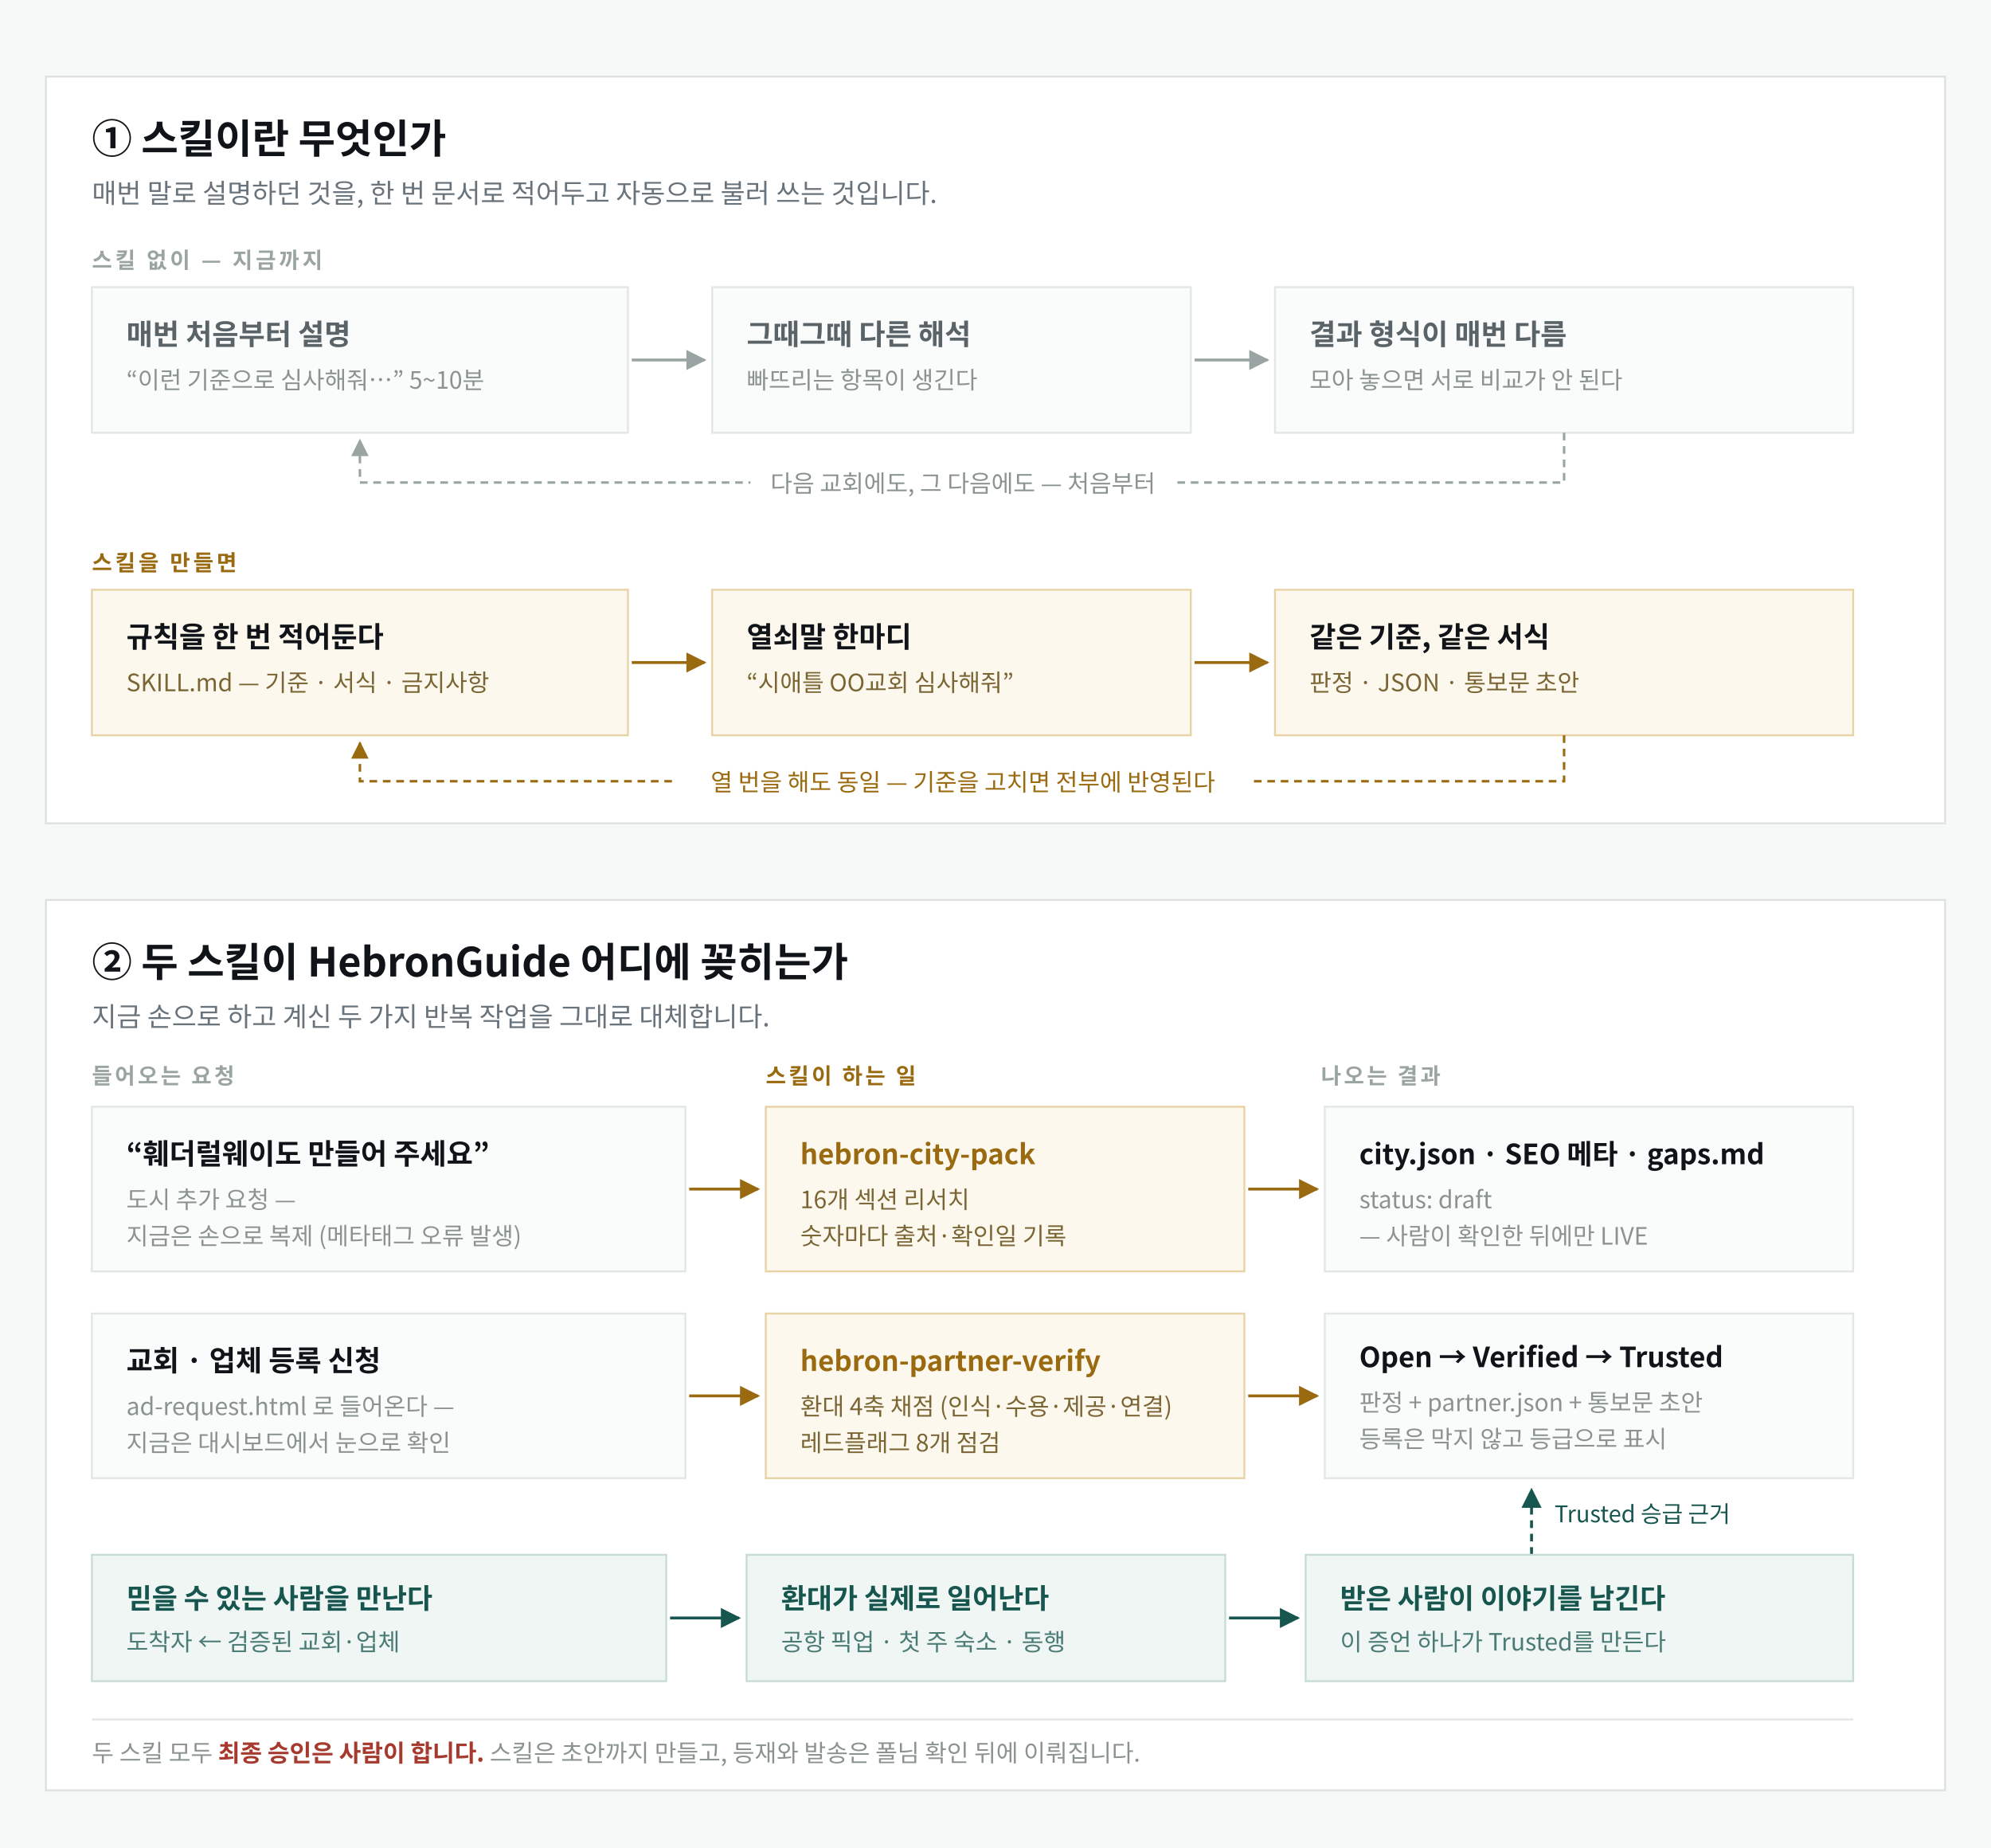
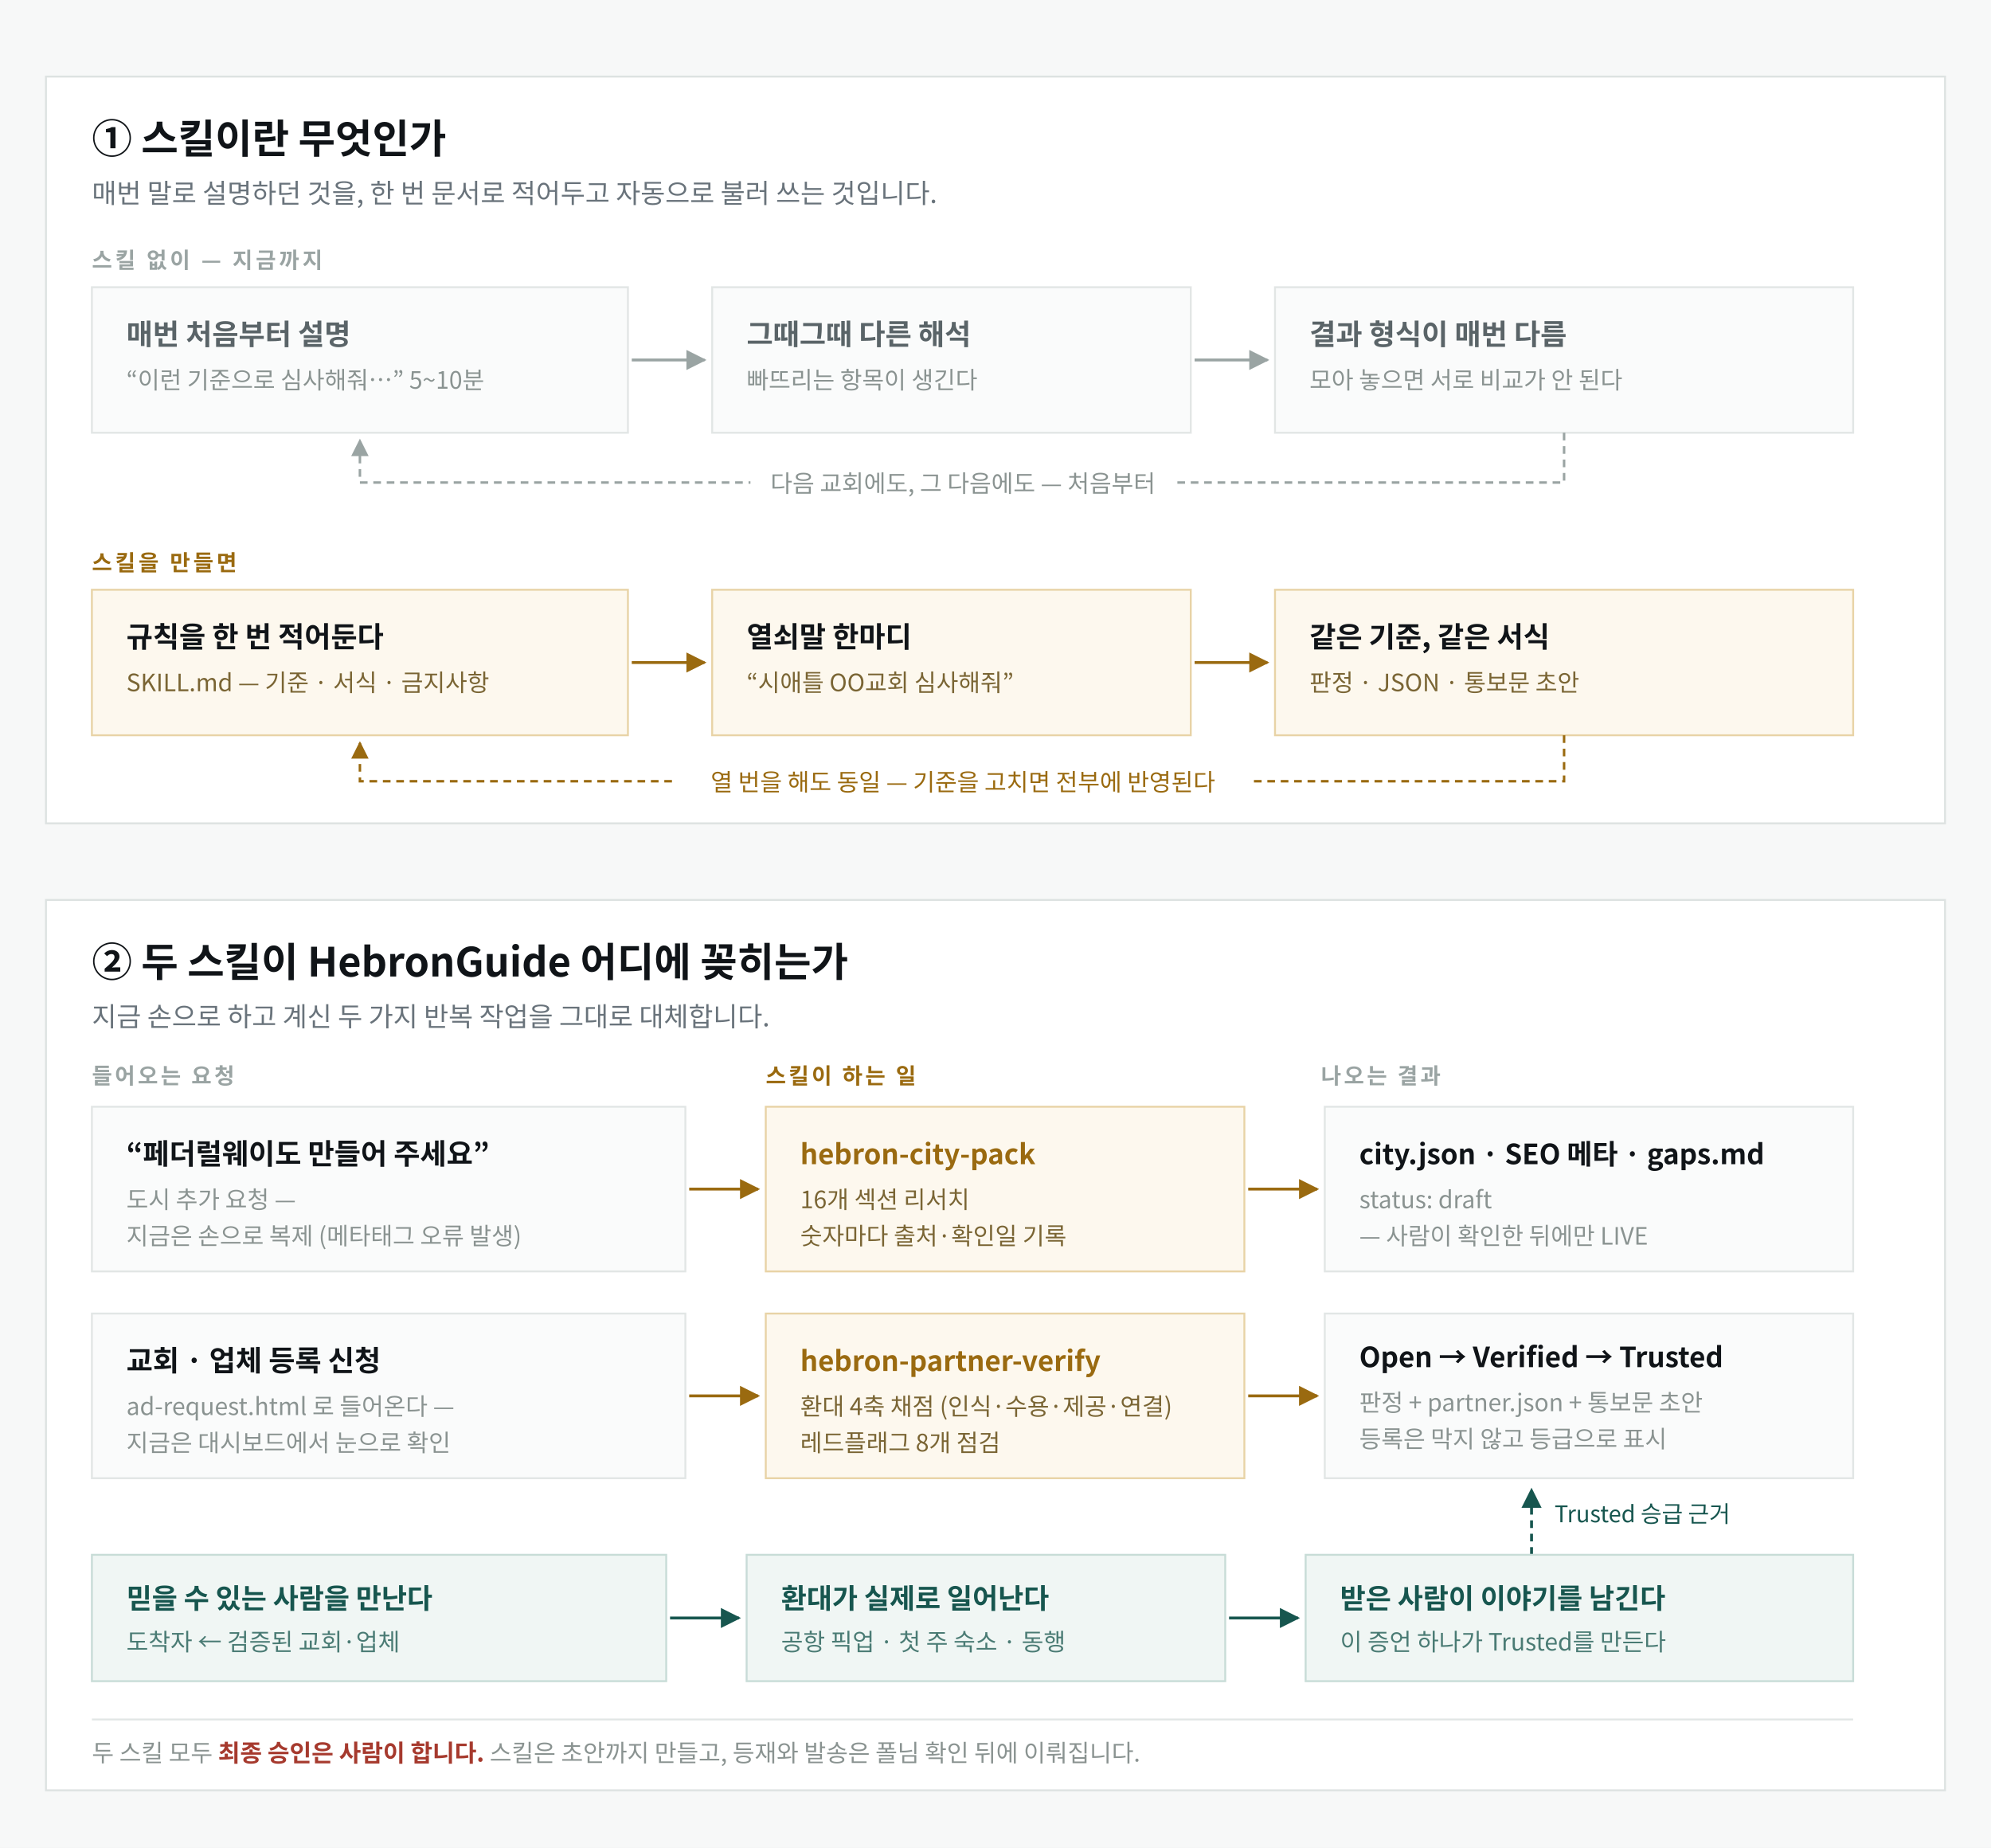
<svg xmlns="http://www.w3.org/2000/svg" viewBox="0 0 1040 965" width="1040" height="965" font-family="Malgun Gothic, Noto Sans CJK KR, Apple SD Gothic Neo, sans-serif">
  <defs>
    <marker id="ah" viewBox="0 0 10 10" refX="9" refY="5" markerWidth="7" markerHeight="7" orient="auto-start-reverse">
      <path d="M0,0 L10,5 L0,10 z" fill="#9A6A10" />
    </marker>
    <marker id="ahg" viewBox="0 0 10 10" refX="9" refY="5" markerWidth="7" markerHeight="7" orient="auto-start-reverse">
      <path d="M0,0 L10,5 L0,10 z" fill="#9AA4A3" />
    </marker>
    <marker id="aht" viewBox="0 0 10 10" refX="9" refY="5" markerWidth="7" markerHeight="7" orient="auto-start-reverse">
      <path d="M0,0 L10,5 L0,10 z" fill="#17564F" />
    </marker>
  </defs>
  <rect width="1040" height="965" fill="#F7F8F8" />
  <rect x="24" y="40" width="992" height="390" fill="#FFFFFF" stroke="#DDE2E1" />
  <text x="48" y="80" font-size="21" font-weight="700" fill="#101418">① 스킬이란 무엇인가</text>
  <text x="48" y="106" font-size="14" fill="#69737B">매번 말로 설명하던 것을, 한 번 문서로 적어두고 자동으로 불러 쓰는 것입니다.</text>
  <text x="48" y="140" font-size="11.5" font-weight="600" fill="#9AA4A3" letter-spacing="1.6">스킬 없이 — 지금까지</text>
  <rect x="48" y="150" width="280" height="76" fill="#FAFBFB" stroke="#E2E6E5" />
  <text x="66" y="180" font-size="15" font-weight="600" fill="#5A6468">매번 처음부터 설명</text>
  <text x="66" y="203" font-size="12.5" fill="#8A9391">“이런 기준으로 심사해줘…” 5~10분</text>
  <line x1="330" y1="188" x2="368" y2="188" stroke="#9AA4A3" stroke-width="1.5" marker-end="url(#ahg)" />
  <rect x="372" y="150" width="250" height="76" fill="#FAFBFB" stroke="#E2E6E5" />
  <text x="390" y="180" font-size="15" font-weight="600" fill="#5A6468">그때그때 다른 해석</text>
  <text x="390" y="203" font-size="12.5" fill="#8A9391">빠뜨리는 항목이 생긴다</text>
  <line x1="624" y1="188" x2="662" y2="188" stroke="#9AA4A3" stroke-width="1.5" marker-end="url(#ahg)" />
  <rect x="666" y="150" width="302" height="76" fill="#FAFBFB" stroke="#E2E6E5" />
  <text x="684" y="180" font-size="15" font-weight="600" fill="#5A6468">결과 형식이 매번 다름</text>
  <text x="684" y="203" font-size="12.5" fill="#8A9391">모아 놓으면 서로 비교가 안 된다</text>
  <path d="M817,226 L817,252 L188,252 L188,230" fill="none" stroke="#9AA4A3" stroke-width="1.3" stroke-dasharray="4 3" marker-end="url(#ahg)" />
  <rect x="392" y="242" width="222" height="20" fill="#FFFFFF" />
  <text x="503" y="257" font-size="12.5" fill="#8A9391" text-anchor="middle">다음 교회에도, 그 다음에도 — 처음부터</text>
  <text x="48" y="298" font-size="11.5" font-weight="600" fill="#9A6A10" letter-spacing="1.6">스킬을 만들면</text>
  <rect x="48" y="308" width="280" height="76" fill="#FDF8EE" stroke="#E8D3A6" />
  <text x="66" y="338" font-size="15" font-weight="600" fill="#101418">규칙을 한 번 적어둔다</text>
  <text x="66" y="361" font-size="12.5" fill="#7A6534">SKILL.md — 기준 · 서식 · 금지사항</text>
  <line x1="330" y1="346" x2="368" y2="346" stroke="#9A6A10" stroke-width="1.5" marker-end="url(#ah)" />
  <rect x="372" y="308" width="250" height="76" fill="#FDF8EE" stroke="#E8D3A6" />
  <text x="390" y="338" font-size="15" font-weight="600" fill="#101418">열쇠말 한마디</text>
  <text x="390" y="361" font-size="12.5" fill="#7A6534">“시애틀 OO교회 심사해줘”</text>
  <line x1="624" y1="346" x2="662" y2="346" stroke="#9A6A10" stroke-width="1.5" marker-end="url(#ah)" />
  <rect x="666" y="308" width="302" height="76" fill="#FDF8EE" stroke="#E8D3A6" />
  <text x="684" y="338" font-size="15" font-weight="600" fill="#101418">같은 기준, 같은 서식</text>
  <text x="684" y="361" font-size="12.5" fill="#7A6534">판정 · JSON · 통보문 초안</text>
  <path d="M817,384 L817,408 L188,408 L188,388" fill="none" stroke="#9A6A10" stroke-width="1.3" stroke-dasharray="4 3" marker-end="url(#ah)" />
  <rect x="352" y="398" width="302" height="20" fill="#FFFFFF" />
  <text x="503" y="413" font-size="12.5" fill="#9A6A10" text-anchor="middle">열 번을 해도 동일 — 기준을 고치면 전부에 반영된다</text>
  <rect x="24" y="470" width="992" height="465" fill="#FFFFFF" stroke="#DDE2E1" />
  <text x="48" y="510" font-size="21" font-weight="700" fill="#101418">② 두 스킬이 HebronGuide 어디에 꽂히는가</text>
  <text x="48" y="536" font-size="14" fill="#69737B">지금 손으로 하고 계신 두 가지 반복 작업을 그대로 대체합니다.</text>
  <text x="48" y="566" font-size="11.5" font-weight="600" fill="#9AA4A3" letter-spacing="1.4">들어오는 요청</text>
  <text x="400" y="566" font-size="11.5" font-weight="600" fill="#9A6A10" letter-spacing="1.4">스킬이 하는 일</text>
  <text x="690" y="566" font-size="11.5" font-weight="600" fill="#9AA4A3" letter-spacing="1.4">나오는 결과</text>
  <rect x="48" y="578" width="310" height="86" fill="#FAFBFB" stroke="#E2E6E5" />
-   <text x="66" y="608" font-size="15" font-weight="600" fill="#101418">“훼더럴웨이도 만들어 주세요”</text>
+   <text x="66" y="608" font-size="15" font-weight="600" fill="#101418">“페더럴웨이도 만들어 주세요”</text>
  <text x="66" y="631" font-size="12.5" fill="#8A9391">도시 추가 요청 —</text>
  <text x="66" y="650" font-size="12.5" fill="#8A9391">지금은 손으로 복제 (메타태그 오류 발생)</text>
  <line x1="360" y1="621" x2="396" y2="621" stroke="#9A6A10" stroke-width="1.5" marker-end="url(#ah)" />
  <rect x="400" y="578" width="250" height="86" fill="#FDF8EE" stroke="#E8D3A6" />
  <text x="418" y="608" font-size="14.5" font-weight="600" fill="#9A6A10">hebron-city-pack</text>
  <text x="418" y="631" font-size="12.5" fill="#7A6534">16개 섹션 리서치</text>
  <text x="418" y="650" font-size="12.5" fill="#7A6534">숫자마다 출처·확인일 기록</text>
  <line x1="652" y1="621" x2="688" y2="621" stroke="#9A6A10" stroke-width="1.5" marker-end="url(#ah)" />
  <rect x="692" y="578" width="276" height="86" fill="#FAFBFB" stroke="#E2E6E5" />
  <text x="710" y="608" font-size="14.5" font-weight="600" fill="#101418">city.json · SEO 메타 · gaps.md</text>
  <text x="710" y="631" font-size="12.5" fill="#8A9391">status: draft</text>
  <text x="710" y="650" font-size="12.5" fill="#8A9391">— 사람이 확인한 뒤에만 LIVE</text>
  <rect x="48" y="686" width="310" height="86" fill="#FAFBFB" stroke="#E2E6E5" />
  <text x="66" y="716" font-size="15" font-weight="600" fill="#101418">교회 · 업체 등록 신청</text>
  <text x="66" y="739" font-size="12.5" fill="#8A9391">ad-request.html 로 들어온다 —</text>
  <text x="66" y="758" font-size="12.5" fill="#8A9391">지금은 대시보드에서 눈으로 확인</text>
  <line x1="360" y1="729" x2="396" y2="729" stroke="#9A6A10" stroke-width="1.5" marker-end="url(#ah)" />
  <rect x="400" y="686" width="250" height="86" fill="#FDF8EE" stroke="#E8D3A6" />
  <text x="418" y="716" font-size="14.5" font-weight="600" fill="#9A6A10">hebron-partner-verify</text>
  <text x="418" y="739" font-size="12.5" fill="#7A6534">환대 4축 채점 (인식·수용·제공·연결)</text>
  <text x="418" y="758" font-size="12.5" fill="#7A6534">레드플래그 8개 점검</text>
  <line x1="652" y1="729" x2="688" y2="729" stroke="#9A6A10" stroke-width="1.5" marker-end="url(#ah)" />
  <rect x="692" y="686" width="276" height="86" fill="#FAFBFB" stroke="#E2E6E5" />
  <text x="710" y="714" font-size="14.5" font-weight="600" fill="#101418">Open → Verified → Trusted</text>
  <text x="710" y="737" font-size="12.5" fill="#8A9391">판정 + partner.json + 통보문 초안</text>
  <text x="710" y="756" font-size="12.5" fill="#8A9391">등록은 막지 않고 등급으로 표시</text>
  <line x1="800" y1="812" x2="800" y2="778" stroke="#17564F" stroke-width="1.5" stroke-dasharray="4 3" marker-end="url(#aht)" />
  <text x="812" y="795" font-size="12" fill="#17564F">Trusted 승급 근거</text>
  <rect x="48" y="812" width="300" height="66" fill="#F0F6F4" stroke="#C8DCD7" />
  <text x="66" y="840" font-size="14.5" font-weight="600" fill="#17564F">믿을 수 있는 사람을 만난다</text>
  <text x="66" y="862" font-size="12.5" fill="#4A7B74">도착자 ← 검증된 교회·업체</text>
  <line x1="350" y1="845" x2="386" y2="845" stroke="#17564F" stroke-width="1.5" marker-end="url(#aht)" />
  <rect x="390" y="812" width="250" height="66" fill="#F0F6F4" stroke="#C8DCD7" />
  <text x="408" y="840" font-size="14.5" font-weight="600" fill="#17564F">환대가 실제로 일어난다</text>
  <text x="408" y="862" font-size="12.5" fill="#4A7B74">공항 픽업 · 첫 주 숙소 · 동행</text>
  <line x1="642" y1="845" x2="678" y2="845" stroke="#17564F" stroke-width="1.5" marker-end="url(#aht)" />
  <rect x="682" y="812" width="286" height="66" fill="#F0F6F4" stroke="#C8DCD7" />
  <text x="700" y="840" font-size="14.5" font-weight="600" fill="#17564F">받은 사람이 이야기를 남긴다</text>
  <text x="700" y="862" font-size="12.5" fill="#4A7B74">이 증언 하나가 Trusted를 만든다</text>
  <line x1="48" y1="898" x2="968" y2="898" stroke="#E2E6E5" />
  <text x="48" y="920" font-size="12.5" fill="#8A9391">두 스킬 모두 <tspan font-weight="600" fill="#A63A2E">최종 승인은 사람이 합니다.</tspan> 스킬은 초안까지 만들고, 등재와 발송은 폴님 확인 뒤에 이뤄집니다.</text>
</svg>
